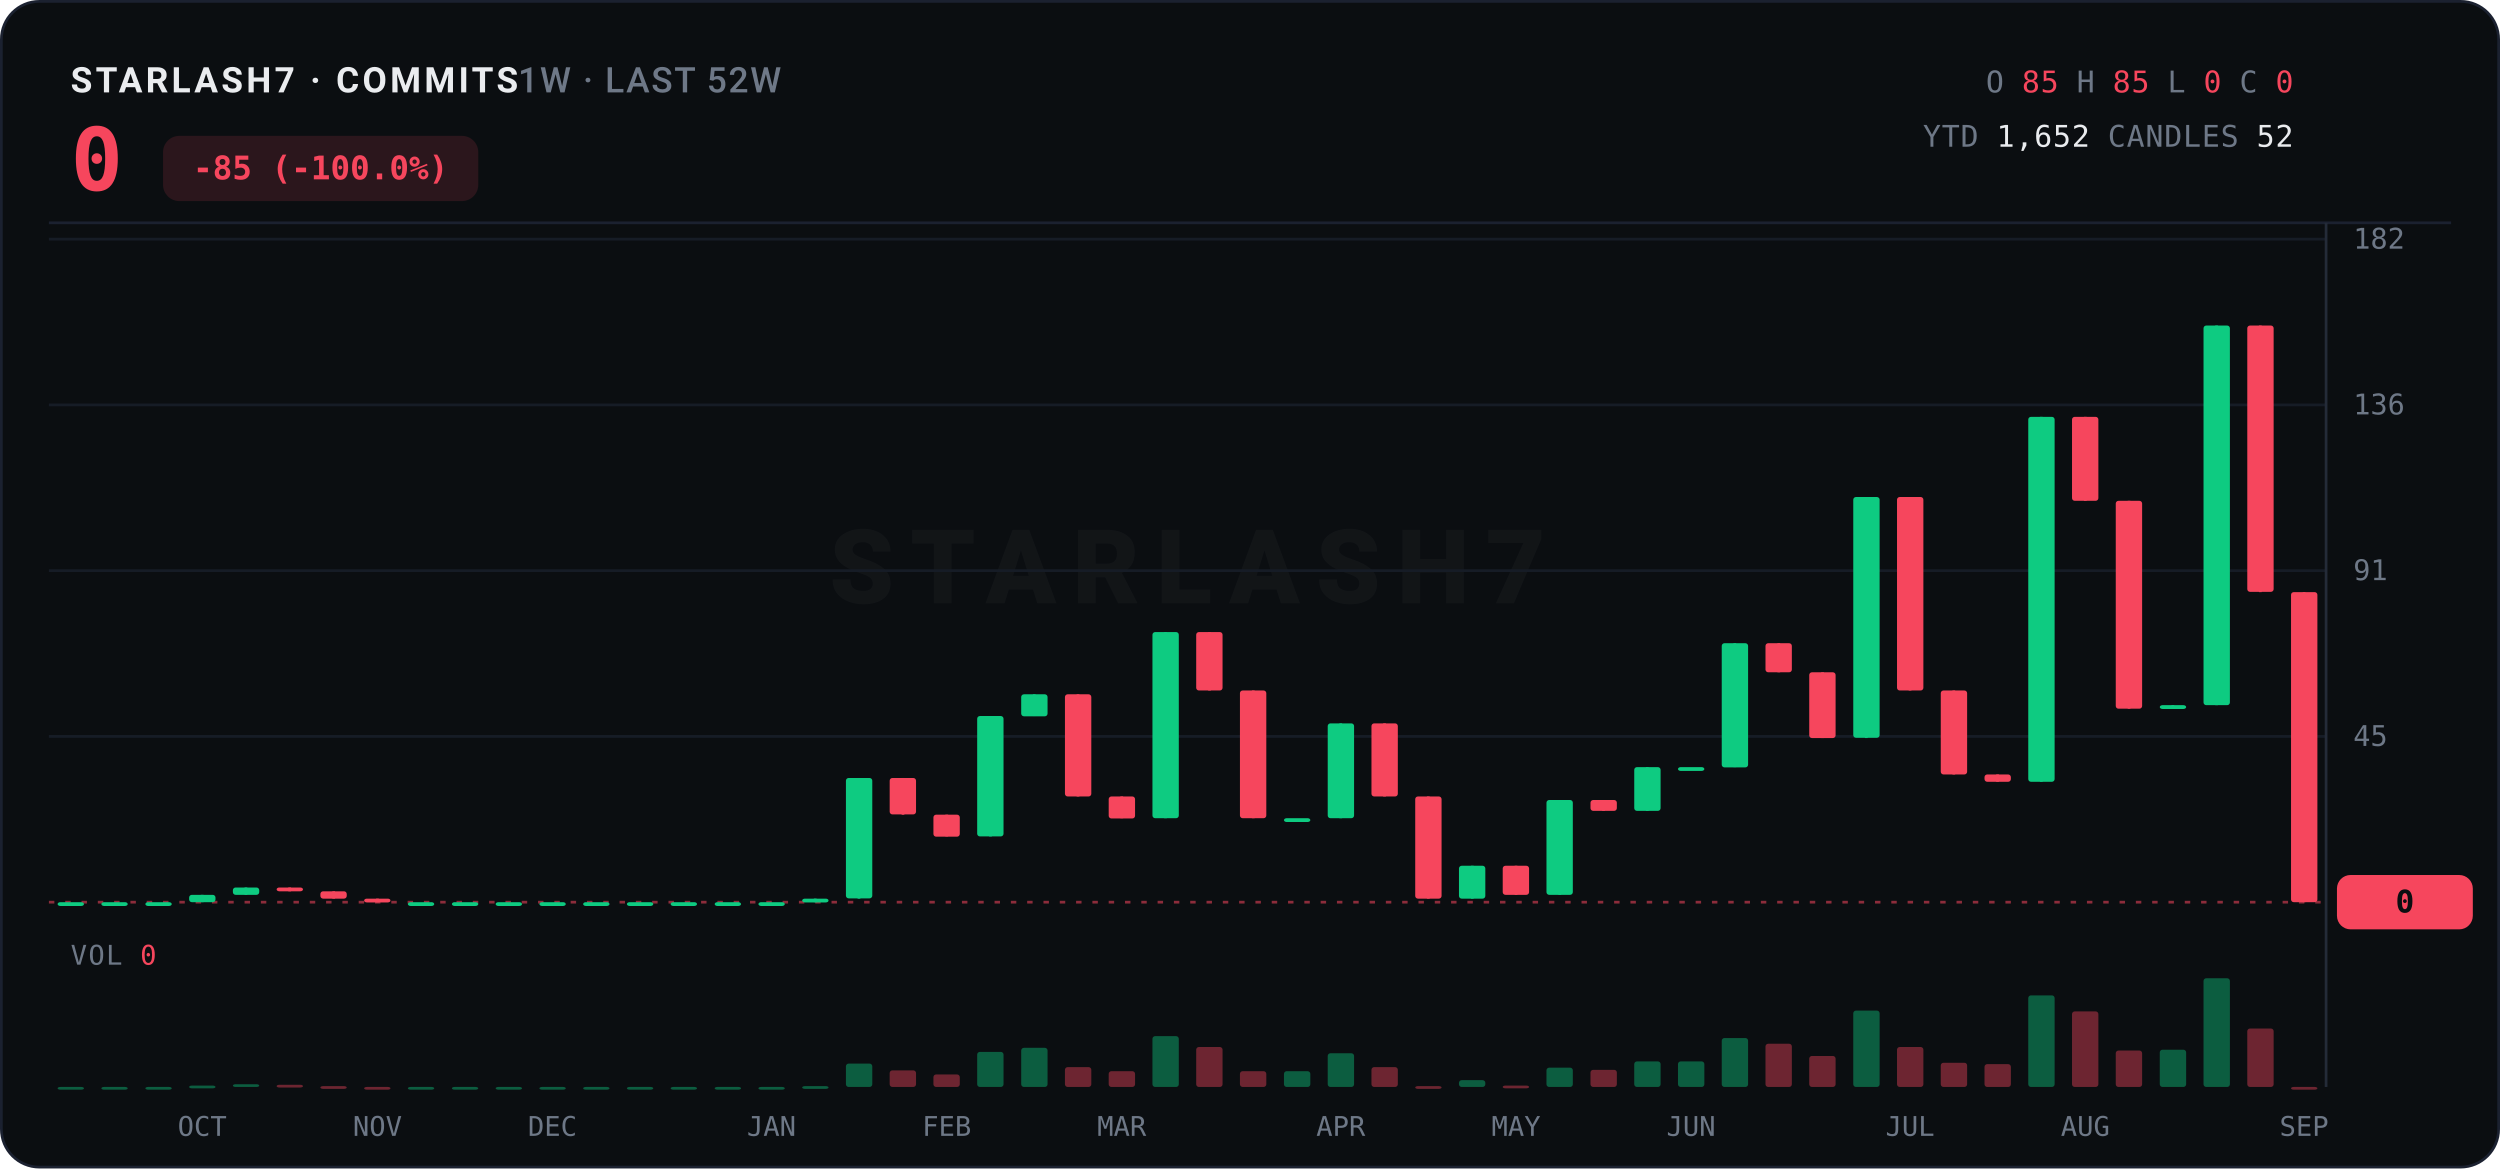
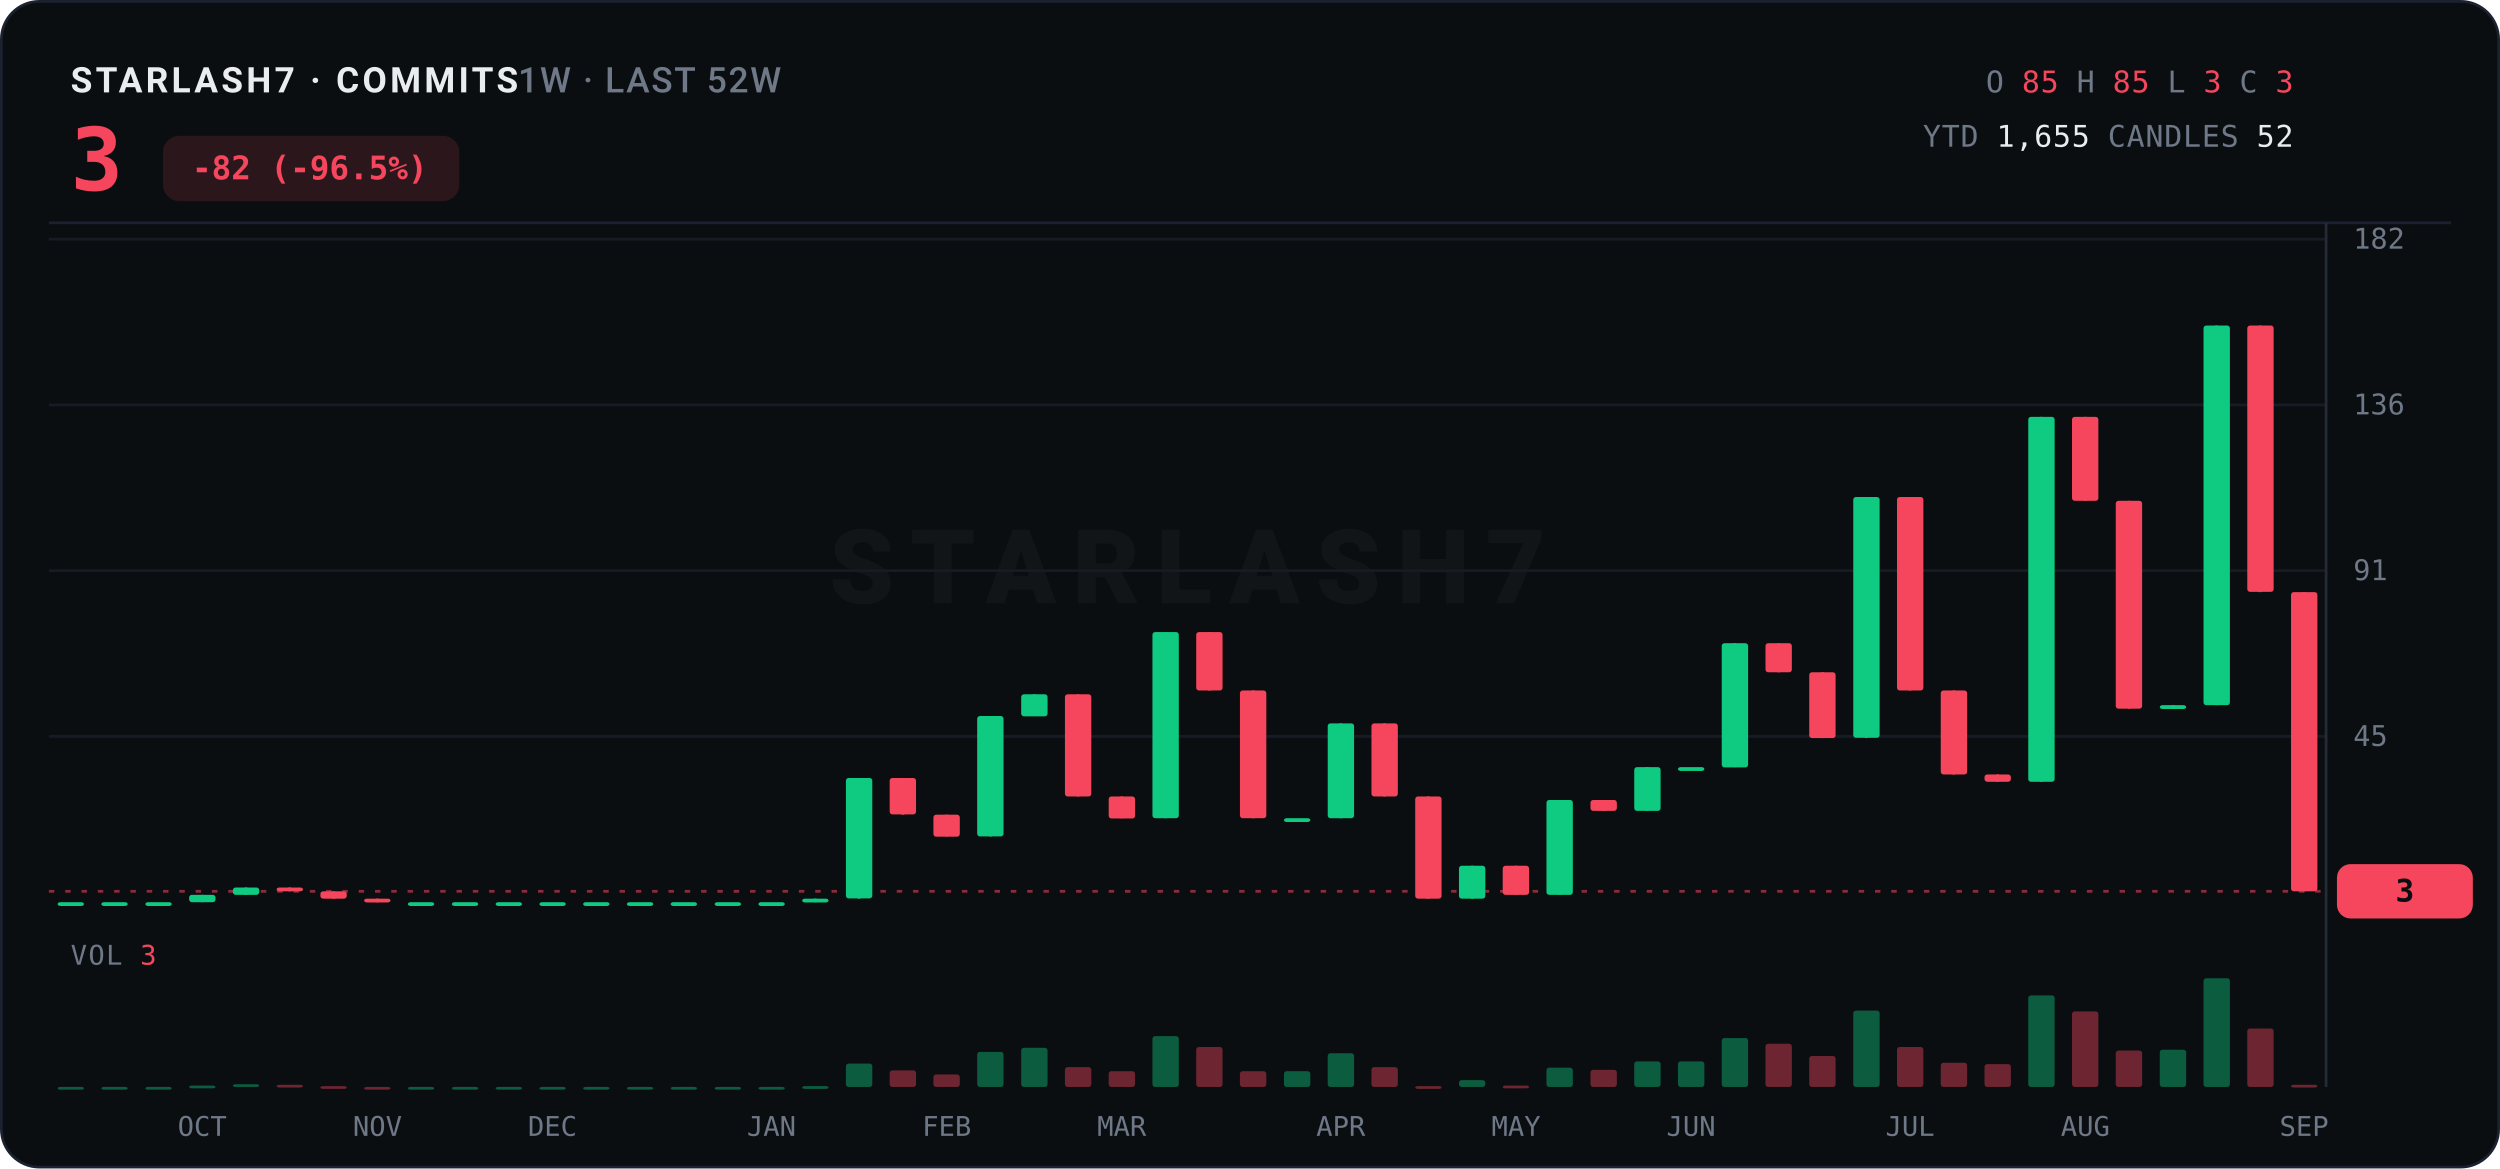
<svg xmlns="http://www.w3.org/2000/svg" width="920" height="430" viewBox="0 0 920 430">
  <rect x="0.5" y="0.5" width="919" height="429" rx="14" fill="#0B0E11" stroke="#1B2130" />
  <text x="26" y="34" font-family="ui-sans-serif,system-ui,-apple-system,'Segoe UI',Roboto,sans-serif" font-size="13" font-weight="700" letter-spacing="1.2" fill="#EAECEF">STARLASH7 · COMMITS<tspan fill="#6E7887" font-weight="500" letter-spacing="0.6">  1W · LAST 52W</tspan>
  </text>
-   <text x="26" y="70" font-family="ui-monospace,'SF Mono',SFMono-Regular,Menlo,Consolas,monospace" font-size="32" font-weight="800" fill="#F6465D" letter-spacing="-0.5">0</text>
-   <rect x="60" y="50" width="116" height="24" rx="6" fill="#F6465D" opacity="0.14" />
-   <text x="118" y="66" text-anchor="middle" font-family="ui-monospace,'SF Mono',SFMono-Regular,Menlo,Consolas,monospace" font-size="12" font-weight="700" fill="#F6465D">-85 (-100.0%)</text>
+   <text x="26" y="70" font-family="ui-monospace,'SF Mono',SFMono-Regular,Menlo,Consolas,monospace" font-size="32" font-weight="800" fill="#F6465D" letter-spacing="-0.5">3</text>
+   <rect x="60" y="50" width="109" height="24" rx="6" fill="#F6465D" opacity="0.14" />
+   <text x="114" y="66" text-anchor="middle" font-family="ui-monospace,'SF Mono',SFMono-Regular,Menlo,Consolas,monospace" font-size="12" font-weight="700" fill="#F6465D">-82 (-96.5%)</text>
  <text x="844" y="34" text-anchor="end" font-family="ui-monospace,'SF Mono',SFMono-Regular,Menlo,Consolas,monospace" font-size="11" letter-spacing="0.3">
    <tspan fill="#6E7887">O</tspan>
    <tspan fill="#F6465D">85</tspan>
    <tspan fill="#6E7887">H</tspan>
    <tspan fill="#F6465D">85</tspan>
    <tspan fill="#6E7887">L</tspan>
-     <tspan fill="#F6465D">0</tspan>
+     <tspan fill="#F6465D">3</tspan>
    <tspan fill="#6E7887">C</tspan>
-     <tspan fill="#F6465D">0</tspan>
+     <tspan fill="#F6465D">3</tspan>
  </text>
  <text x="844" y="54" text-anchor="end" font-family="ui-monospace,'SF Mono',SFMono-Regular,Menlo,Consolas,monospace" font-size="11" letter-spacing="0.3">
    <tspan fill="#6E7887">YTD</tspan>
-     <tspan fill="#EAECEF">1,652</tspan>
+     <tspan fill="#EAECEF">1,655</tspan>
    <tspan fill="#6E7887">CANDLES</tspan>
    <tspan fill="#EAECEF">52</tspan>
  </text>
  <line x1="18" y1="82" x2="902" y2="82" stroke="#1B2130" stroke-width="1" />
  <text x="437.0" y="222.0" text-anchor="middle" font-family="ui-sans-serif,system-ui,-apple-system,'Segoe UI',Roboto,sans-serif" font-size="38" font-weight="800" letter-spacing="6" fill="#EAECEF" opacity="0.035">STARLASH7</text>
  <line x1="18" y1="271.0" x2="856" y2="271.0" stroke="#161C26" stroke-width="1" />
  <text x="866" y="274.5" font-family="ui-monospace,'SF Mono',SFMono-Regular,Menlo,Consolas,monospace" font-size="10.5" fill="#6E7887">45</text>
  <line x1="18" y1="210.0" x2="856" y2="210.0" stroke="#161C26" stroke-width="1" />
  <text x="866" y="213.5" font-family="ui-monospace,'SF Mono',SFMono-Regular,Menlo,Consolas,monospace" font-size="10.5" fill="#6E7887">91</text>
  <line x1="18" y1="149.0" x2="856" y2="149.0" stroke="#161C26" stroke-width="1" />
  <text x="866" y="152.5" font-family="ui-monospace,'SF Mono',SFMono-Regular,Menlo,Consolas,monospace" font-size="10.5" fill="#6E7887">136</text>
  <line x1="18" y1="88.0" x2="856" y2="88.0" stroke="#161C26" stroke-width="1" />
  <text x="866" y="91.5" font-family="ui-monospace,'SF Mono',SFMono-Regular,Menlo,Consolas,monospace" font-size="10.5" fill="#6E7887">182</text>
  <line x1="856" y1="82" x2="856" y2="400" stroke="#242B38" stroke-width="1" />
-   <line x1="18" y1="332.0" x2="856" y2="332.0" stroke="#F6465D" stroke-width="1" stroke-dasharray="2 4" opacity="0.55" />
-   <rect x="860" y="322.0" width="50" height="20" rx="5" fill="#F6465D" />
-   <text x="885.0" y="335.8" text-anchor="middle" font-family="ui-monospace,'SF Mono',SFMono-Regular,Menlo,Consolas,monospace" font-size="11.5" font-weight="800" fill="#0B0E11">0</text>
+   <line x1="18" y1="328.0" x2="856" y2="328.0" stroke="#F6465D" stroke-width="1" stroke-dasharray="2 4" opacity="0.55" />
+   <rect x="860" y="318.0" width="50" height="20" rx="5" fill="#F6465D" />
+   <text x="885.0" y="331.8" text-anchor="middle" font-family="ui-monospace,'SF Mono',SFMono-Regular,Menlo,Consolas,monospace" font-size="11.5" font-weight="800" fill="#0B0E11">3</text>
  <line x1="26.1" y1="332.0" x2="26.1" y2="332.0" stroke="#0ECB81" stroke-width="1" />
  <rect x="21.2" y="332.0" width="9.7" height="1.4" rx="1" fill="#0ECB81" />
  <line x1="42.2" y1="332.0" x2="42.2" y2="332.0" stroke="#0ECB81" stroke-width="1" />
  <rect x="37.3" y="332.0" width="9.7" height="1.4" rx="1" fill="#0ECB81" />
  <line x1="58.3" y1="332.0" x2="58.3" y2="332.0" stroke="#0ECB81" stroke-width="1" />
  <rect x="53.5" y="332.0" width="9.7" height="1.4" rx="1" fill="#0ECB81" />
  <line x1="74.4" y1="329.3" x2="74.4" y2="332.0" stroke="#0ECB81" stroke-width="1" />
  <rect x="69.6" y="329.3" width="9.7" height="2.7" rx="1" fill="#0ECB81" />
  <line x1="90.5" y1="326.6" x2="90.5" y2="329.3" stroke="#0ECB81" stroke-width="1" />
  <rect x="85.7" y="326.6" width="9.7" height="2.7" rx="1" fill="#0ECB81" />
  <line x1="106.6" y1="326.6" x2="106.6" y2="328.0" stroke="#F6465D" stroke-width="1" />
  <rect x="101.8" y="326.6" width="9.7" height="1.4" rx="1" fill="#F6465D" />
  <line x1="122.8" y1="328.0" x2="122.8" y2="330.7" stroke="#F6465D" stroke-width="1" />
  <rect x="117.9" y="328.0" width="9.7" height="2.7" rx="1" fill="#F6465D" />
  <line x1="138.9" y1="330.7" x2="138.9" y2="332.0" stroke="#F6465D" stroke-width="1" />
  <rect x="134.0" y="330.7" width="9.7" height="1.4" rx="1" fill="#F6465D" />
  <line x1="155.0" y1="332.0" x2="155.0" y2="332.0" stroke="#0ECB81" stroke-width="1" />
  <rect x="150.1" y="332.0" width="9.7" height="1.4" rx="1" fill="#0ECB81" />
  <line x1="171.1" y1="332.0" x2="171.1" y2="332.0" stroke="#0ECB81" stroke-width="1" />
  <rect x="166.3" y="332.0" width="9.7" height="1.4" rx="1" fill="#0ECB81" />
  <line x1="187.2" y1="332.0" x2="187.2" y2="332.0" stroke="#0ECB81" stroke-width="1" />
  <rect x="182.4" y="332.0" width="9.7" height="1.4" rx="1" fill="#0ECB81" />
  <line x1="203.3" y1="332.0" x2="203.3" y2="332.0" stroke="#0ECB81" stroke-width="1" />
  <rect x="198.5" y="332.0" width="9.7" height="1.4" rx="1" fill="#0ECB81" />
  <line x1="219.4" y1="332.0" x2="219.4" y2="332.0" stroke="#0ECB81" stroke-width="1" />
  <rect x="214.6" y="332.0" width="9.7" height="1.4" rx="1" fill="#0ECB81" />
  <line x1="235.6" y1="332.0" x2="235.6" y2="332.0" stroke="#0ECB81" stroke-width="1" />
  <rect x="230.7" y="332.0" width="9.7" height="1.4" rx="1" fill="#0ECB81" />
  <line x1="251.7" y1="332.0" x2="251.7" y2="332.0" stroke="#0ECB81" stroke-width="1" />
  <rect x="246.8" y="332.0" width="9.7" height="1.4" rx="1" fill="#0ECB81" />
  <line x1="267.8" y1="332.0" x2="267.8" y2="332.0" stroke="#0ECB81" stroke-width="1" />
  <rect x="263.0" y="332.0" width="9.7" height="1.4" rx="1" fill="#0ECB81" />
  <line x1="283.9" y1="332.0" x2="283.9" y2="332.0" stroke="#0ECB81" stroke-width="1" />
  <rect x="279.1" y="332.0" width="9.7" height="1.4" rx="1" fill="#0ECB81" />
  <line x1="300.0" y1="330.7" x2="300.0" y2="332.0" stroke="#0ECB81" stroke-width="1" />
  <rect x="295.2" y="330.7" width="9.7" height="1.4" rx="1" fill="#0ECB81" />
  <line x1="316.1" y1="286.3" x2="316.1" y2="330.7" stroke="#0ECB81" stroke-width="1" />
  <rect x="311.3" y="286.3" width="9.7" height="44.3" rx="1" fill="#0ECB81" />
  <line x1="332.3" y1="286.3" x2="332.3" y2="299.8" stroke="#F6465D" stroke-width="1" />
  <rect x="327.4" y="286.3" width="9.7" height="13.4" rx="1" fill="#F6465D" />
  <line x1="348.4" y1="299.8" x2="348.4" y2="307.8" stroke="#F6465D" stroke-width="1" />
  <rect x="343.5" y="299.8" width="9.7" height="8.1" rx="1" fill="#F6465D" />
  <line x1="364.5" y1="263.5" x2="364.5" y2="307.8" stroke="#0ECB81" stroke-width="1" />
  <rect x="359.6" y="263.5" width="9.7" height="44.3" rx="1" fill="#0ECB81" />
  <line x1="380.6" y1="255.5" x2="380.6" y2="263.5" stroke="#0ECB81" stroke-width="1" />
  <rect x="375.8" y="255.5" width="9.7" height="8.1" rx="1" fill="#0ECB81" />
  <line x1="396.7" y1="255.5" x2="396.7" y2="293.1" stroke="#F6465D" stroke-width="1" />
  <rect x="391.9" y="255.5" width="9.7" height="37.6" rx="1" fill="#F6465D" />
  <line x1="412.8" y1="293.1" x2="412.8" y2="301.1" stroke="#F6465D" stroke-width="1" />
  <rect x="408.0" y="293.1" width="9.7" height="8.1" rx="1" fill="#F6465D" />
  <line x1="428.9" y1="232.6" x2="428.9" y2="301.1" stroke="#0ECB81" stroke-width="1" />
  <rect x="424.1" y="232.6" width="9.7" height="68.5" rx="1" fill="#0ECB81" />
  <line x1="445.1" y1="232.6" x2="445.1" y2="254.1" stroke="#F6465D" stroke-width="1" />
  <rect x="440.2" y="232.6" width="9.7" height="21.5" rx="1" fill="#F6465D" />
  <line x1="461.2" y1="254.1" x2="461.2" y2="301.1" stroke="#F6465D" stroke-width="1" />
  <rect x="456.3" y="254.1" width="9.7" height="47.0" rx="1" fill="#F6465D" />
  <line x1="477.3" y1="301.1" x2="477.3" y2="301.1" stroke="#0ECB81" stroke-width="1" />
  <rect x="472.5" y="301.1" width="9.7" height="1.4" rx="1" fill="#0ECB81" />
  <line x1="493.4" y1="266.2" x2="493.4" y2="301.1" stroke="#0ECB81" stroke-width="1" />
  <rect x="488.6" y="266.2" width="9.7" height="34.9" rx="1" fill="#0ECB81" />
  <line x1="509.5" y1="266.2" x2="509.5" y2="293.1" stroke="#F6465D" stroke-width="1" />
  <rect x="504.7" y="266.2" width="9.7" height="26.9" rx="1" fill="#F6465D" />
  <line x1="525.6" y1="293.1" x2="525.6" y2="330.7" stroke="#F6465D" stroke-width="1" />
  <rect x="520.8" y="293.1" width="9.7" height="37.6" rx="1" fill="#F6465D" />
  <line x1="541.8" y1="318.6" x2="541.8" y2="330.7" stroke="#0ECB81" stroke-width="1" />
  <rect x="536.9" y="318.6" width="9.7" height="12.1" rx="1" fill="#0ECB81" />
  <line x1="557.9" y1="318.6" x2="557.9" y2="329.3" stroke="#F6465D" stroke-width="1" />
  <rect x="553.0" y="318.6" width="9.7" height="10.7" rx="1" fill="#F6465D" />
  <line x1="574.0" y1="294.4" x2="574.0" y2="329.3" stroke="#0ECB81" stroke-width="1" />
  <rect x="569.1" y="294.4" width="9.7" height="34.9" rx="1" fill="#0ECB81" />
  <line x1="590.1" y1="294.4" x2="590.1" y2="298.4" stroke="#F6465D" stroke-width="1" />
  <rect x="585.3" y="294.4" width="9.7" height="4.0" rx="1" fill="#F6465D" />
  <line x1="606.2" y1="282.3" x2="606.2" y2="298.4" stroke="#0ECB81" stroke-width="1" />
  <rect x="601.4" y="282.3" width="9.7" height="16.1" rx="1" fill="#0ECB81" />
  <line x1="622.3" y1="282.3" x2="622.3" y2="282.3" stroke="#0ECB81" stroke-width="1" />
  <rect x="617.5" y="282.3" width="9.7" height="1.4" rx="1" fill="#0ECB81" />
  <line x1="638.4" y1="236.7" x2="638.4" y2="282.3" stroke="#0ECB81" stroke-width="1" />
  <rect x="633.6" y="236.7" width="9.7" height="45.7" rx="1" fill="#0ECB81" />
  <line x1="654.6" y1="236.7" x2="654.6" y2="247.4" stroke="#F6465D" stroke-width="1" />
  <rect x="649.7" y="236.7" width="9.7" height="10.7" rx="1" fill="#F6465D" />
  <line x1="670.7" y1="247.4" x2="670.7" y2="271.6" stroke="#F6465D" stroke-width="1" />
  <rect x="665.8" y="247.4" width="9.7" height="24.2" rx="1" fill="#F6465D" />
  <line x1="686.8" y1="182.9" x2="686.8" y2="271.6" stroke="#0ECB81" stroke-width="1" />
  <rect x="682.0" y="182.9" width="9.7" height="88.6" rx="1" fill="#0ECB81" />
  <line x1="702.9" y1="182.9" x2="702.9" y2="254.1" stroke="#F6465D" stroke-width="1" />
  <rect x="698.1" y="182.9" width="9.7" height="71.2" rx="1" fill="#F6465D" />
  <line x1="719.0" y1="254.1" x2="719.0" y2="285.0" stroke="#F6465D" stroke-width="1" />
  <rect x="714.2" y="254.1" width="9.7" height="30.9" rx="1" fill="#F6465D" />
  <line x1="735.1" y1="285.0" x2="735.1" y2="287.7" stroke="#F6465D" stroke-width="1" />
  <rect x="730.3" y="285.0" width="9.7" height="2.7" rx="1" fill="#F6465D" />
  <line x1="751.2" y1="153.4" x2="751.2" y2="287.7" stroke="#0ECB81" stroke-width="1" />
  <rect x="746.4" y="153.4" width="9.7" height="134.3" rx="1" fill="#0ECB81" />
  <line x1="767.4" y1="153.4" x2="767.4" y2="184.3" stroke="#F6465D" stroke-width="1" />
  <rect x="762.5" y="153.4" width="9.7" height="30.9" rx="1" fill="#F6465D" />
  <line x1="783.5" y1="184.3" x2="783.5" y2="260.8" stroke="#F6465D" stroke-width="1" />
  <rect x="778.6" y="184.3" width="9.7" height="76.5" rx="1" fill="#F6465D" />
  <line x1="799.6" y1="259.5" x2="799.6" y2="260.8" stroke="#0ECB81" stroke-width="1" />
  <rect x="794.8" y="259.5" width="9.7" height="1.4" rx="1" fill="#0ECB81" />
  <line x1="815.7" y1="119.8" x2="815.7" y2="259.5" stroke="#0ECB81" stroke-width="1" />
  <rect x="810.9" y="119.8" width="9.7" height="139.7" rx="1" fill="#0ECB81" />
  <line x1="831.8" y1="119.8" x2="831.8" y2="217.9" stroke="#F6465D" stroke-width="1" />
  <rect x="827.0" y="119.8" width="9.7" height="98.0" rx="1" fill="#F6465D" />
-   <line x1="847.9" y1="217.9" x2="847.9" y2="332.0" stroke="#F6465D" stroke-width="1" />
-   <rect x="843.1" y="217.9" width="9.7" height="114.1" rx="1" fill="#F6465D" />
-   <text x="26" y="355" font-family="ui-monospace,'SF Mono',SFMono-Regular,Menlo,Consolas,monospace" font-size="10" letter-spacing="0.5" fill="#6E7887">VOL <tspan fill="#F6465D">0</tspan>
+   <line x1="847.9" y1="217.9" x2="847.9" y2="328.0" stroke="#F6465D" stroke-width="1" />
+   <rect x="843.1" y="217.9" width="9.7" height="110.1" rx="1" fill="#F6465D" />
+   <text x="26" y="355" font-family="ui-monospace,'SF Mono',SFMono-Regular,Menlo,Consolas,monospace" font-size="10" letter-spacing="0.5" fill="#6E7887">VOL <tspan fill="#F6465D">3</tspan>
  </text>
  <rect x="21.2" y="400.0" width="9.7" height="1.0" rx="1" fill="#0ECB81" opacity="0.42" />
  <rect x="37.3" y="400.0" width="9.7" height="1.0" rx="1" fill="#0ECB81" opacity="0.42" />
  <rect x="53.5" y="400.0" width="9.7" height="1.0" rx="1" fill="#0ECB81" opacity="0.42" />
  <rect x="69.6" y="399.5" width="9.7" height="1.0" rx="1" fill="#0ECB81" opacity="0.42" />
  <rect x="85.7" y="399.0" width="9.7" height="1.0" rx="1" fill="#0ECB81" opacity="0.42" />
  <rect x="101.8" y="399.2" width="9.7" height="1.0" rx="1" fill="#F6465D" opacity="0.42" />
  <rect x="117.9" y="399.7" width="9.7" height="1.0" rx="1" fill="#F6465D" opacity="0.42" />
  <rect x="134.0" y="400.0" width="9.7" height="1.0" rx="1" fill="#F6465D" opacity="0.42" />
  <rect x="150.1" y="400.0" width="9.7" height="1.0" rx="1" fill="#0ECB81" opacity="0.42" />
  <rect x="166.3" y="400.0" width="9.7" height="1.0" rx="1" fill="#0ECB81" opacity="0.42" />
  <rect x="182.4" y="400.0" width="9.7" height="1.0" rx="1" fill="#0ECB81" opacity="0.42" />
  <rect x="198.5" y="400.0" width="9.7" height="1.0" rx="1" fill="#0ECB81" opacity="0.42" />
  <rect x="214.6" y="400.0" width="9.7" height="1.0" rx="1" fill="#0ECB81" opacity="0.42" />
  <rect x="230.7" y="400.0" width="9.7" height="1.0" rx="1" fill="#0ECB81" opacity="0.42" />
  <rect x="246.8" y="400.0" width="9.7" height="1.0" rx="1" fill="#0ECB81" opacity="0.42" />
  <rect x="263.0" y="400.0" width="9.7" height="1.0" rx="1" fill="#0ECB81" opacity="0.42" />
  <rect x="279.1" y="400.0" width="9.7" height="1.0" rx="1" fill="#0ECB81" opacity="0.42" />
  <rect x="295.2" y="399.7" width="9.7" height="1.0" rx="1" fill="#0ECB81" opacity="0.42" />
  <rect x="311.3" y="391.4" width="9.7" height="8.6" rx="1" fill="#0ECB81" opacity="0.42" />
  <rect x="327.4" y="393.9" width="9.7" height="6.1" rx="1" fill="#F6465D" opacity="0.42" />
  <rect x="343.5" y="395.4" width="9.7" height="4.6" rx="1" fill="#F6465D" opacity="0.42" />
  <rect x="359.6" y="387.1" width="9.7" height="12.9" rx="1" fill="#0ECB81" opacity="0.42" />
  <rect x="375.8" y="385.6" width="9.7" height="14.4" rx="1" fill="#0ECB81" opacity="0.42" />
  <rect x="391.9" y="392.7" width="9.7" height="7.3" rx="1" fill="#F6465D" opacity="0.42" />
  <rect x="408.0" y="394.2" width="9.7" height="5.8" rx="1" fill="#F6465D" opacity="0.42" />
  <rect x="424.1" y="381.3" width="9.7" height="18.7" rx="1" fill="#0ECB81" opacity="0.42" />
  <rect x="440.2" y="385.3" width="9.7" height="14.7" rx="1" fill="#F6465D" opacity="0.42" />
  <rect x="456.3" y="394.2" width="9.7" height="5.8" rx="1" fill="#F6465D" opacity="0.42" />
  <rect x="472.5" y="394.2" width="9.7" height="5.8" rx="1" fill="#0ECB81" opacity="0.42" />
  <rect x="488.6" y="387.6" width="9.7" height="12.4" rx="1" fill="#0ECB81" opacity="0.42" />
  <rect x="504.7" y="392.7" width="9.7" height="7.3" rx="1" fill="#F6465D" opacity="0.42" />
  <rect x="520.8" y="399.7" width="9.7" height="1.0" rx="1" fill="#F6465D" opacity="0.42" />
  <rect x="536.9" y="397.5" width="9.7" height="2.5" rx="1" fill="#0ECB81" opacity="0.42" />
  <rect x="553.0" y="399.5" width="9.7" height="1.0" rx="1" fill="#F6465D" opacity="0.42" />
  <rect x="569.1" y="392.9" width="9.7" height="7.1" rx="1" fill="#0ECB81" opacity="0.42" />
  <rect x="585.3" y="393.7" width="9.7" height="6.3" rx="1" fill="#F6465D" opacity="0.42" />
  <rect x="601.4" y="390.6" width="9.7" height="9.4" rx="1" fill="#0ECB81" opacity="0.42" />
  <rect x="617.5" y="390.6" width="9.7" height="9.4" rx="1" fill="#0ECB81" opacity="0.42" />
  <rect x="633.6" y="382.0" width="9.7" height="18.0" rx="1" fill="#0ECB81" opacity="0.42" />
  <rect x="649.7" y="384.1" width="9.7" height="15.9" rx="1" fill="#F6465D" opacity="0.42" />
  <rect x="665.8" y="388.6" width="9.7" height="11.4" rx="1" fill="#F6465D" opacity="0.42" />
  <rect x="682.0" y="371.9" width="9.7" height="28.1" rx="1" fill="#0ECB81" opacity="0.42" />
  <rect x="698.1" y="385.3" width="9.7" height="14.7" rx="1" fill="#F6465D" opacity="0.42" />
  <rect x="714.2" y="391.1" width="9.7" height="8.9" rx="1" fill="#F6465D" opacity="0.42" />
  <rect x="730.3" y="391.6" width="9.7" height="8.4" rx="1" fill="#F6465D" opacity="0.42" />
  <rect x="746.4" y="366.3" width="9.7" height="33.7" rx="1" fill="#0ECB81" opacity="0.42" />
  <rect x="762.5" y="372.2" width="9.7" height="27.8" rx="1" fill="#F6465D" opacity="0.42" />
  <rect x="778.6" y="386.6" width="9.7" height="13.4" rx="1" fill="#F6465D" opacity="0.42" />
  <rect x="794.8" y="386.3" width="9.7" height="13.7" rx="1" fill="#0ECB81" opacity="0.42" />
  <rect x="810.9" y="360.0" width="9.7" height="40.0" rx="1" fill="#0ECB81" opacity="0.42" />
  <rect x="827.0" y="378.5" width="9.7" height="21.5" rx="1" fill="#F6465D" opacity="0.42" />
-   <rect x="843.1" y="400.0" width="9.7" height="1.0" rx="1" fill="#F6465D" opacity="0.42" />
+   <rect x="843.1" y="399.2" width="9.7" height="1.0" rx="1" fill="#F6465D" opacity="0.42" />
  <text x="74.4" y="418" text-anchor="middle" font-family="ui-monospace,'SF Mono',SFMono-Regular,Menlo,Consolas,monospace" font-size="10" fill="#6E7887">OCT</text>
  <text x="138.9" y="418" text-anchor="middle" font-family="ui-monospace,'SF Mono',SFMono-Regular,Menlo,Consolas,monospace" font-size="10" fill="#6E7887">NOV</text>
  <text x="203.3" y="418" text-anchor="middle" font-family="ui-monospace,'SF Mono',SFMono-Regular,Menlo,Consolas,monospace" font-size="10" fill="#6E7887">DEC</text>
  <text x="283.9" y="418" text-anchor="middle" font-family="ui-monospace,'SF Mono',SFMono-Regular,Menlo,Consolas,monospace" font-size="10" fill="#6E7887">JAN</text>
  <text x="348.4" y="418" text-anchor="middle" font-family="ui-monospace,'SF Mono',SFMono-Regular,Menlo,Consolas,monospace" font-size="10" fill="#6E7887">FEB</text>
  <text x="412.8" y="418" text-anchor="middle" font-family="ui-monospace,'SF Mono',SFMono-Regular,Menlo,Consolas,monospace" font-size="10" fill="#6E7887">MAR</text>
  <text x="493.4" y="418" text-anchor="middle" font-family="ui-monospace,'SF Mono',SFMono-Regular,Menlo,Consolas,monospace" font-size="10" fill="#6E7887">APR</text>
  <text x="557.9" y="418" text-anchor="middle" font-family="ui-monospace,'SF Mono',SFMono-Regular,Menlo,Consolas,monospace" font-size="10" fill="#6E7887">MAY</text>
  <text x="622.3" y="418" text-anchor="middle" font-family="ui-monospace,'SF Mono',SFMono-Regular,Menlo,Consolas,monospace" font-size="10" fill="#6E7887">JUN</text>
  <text x="702.9" y="418" text-anchor="middle" font-family="ui-monospace,'SF Mono',SFMono-Regular,Menlo,Consolas,monospace" font-size="10" fill="#6E7887">JUL</text>
  <text x="767.4" y="418" text-anchor="middle" font-family="ui-monospace,'SF Mono',SFMono-Regular,Menlo,Consolas,monospace" font-size="10" fill="#6E7887">AUG</text>
  <text x="847.9" y="418" text-anchor="middle" font-family="ui-monospace,'SF Mono',SFMono-Regular,Menlo,Consolas,monospace" font-size="10" fill="#6E7887">SEP</text>
</svg>
